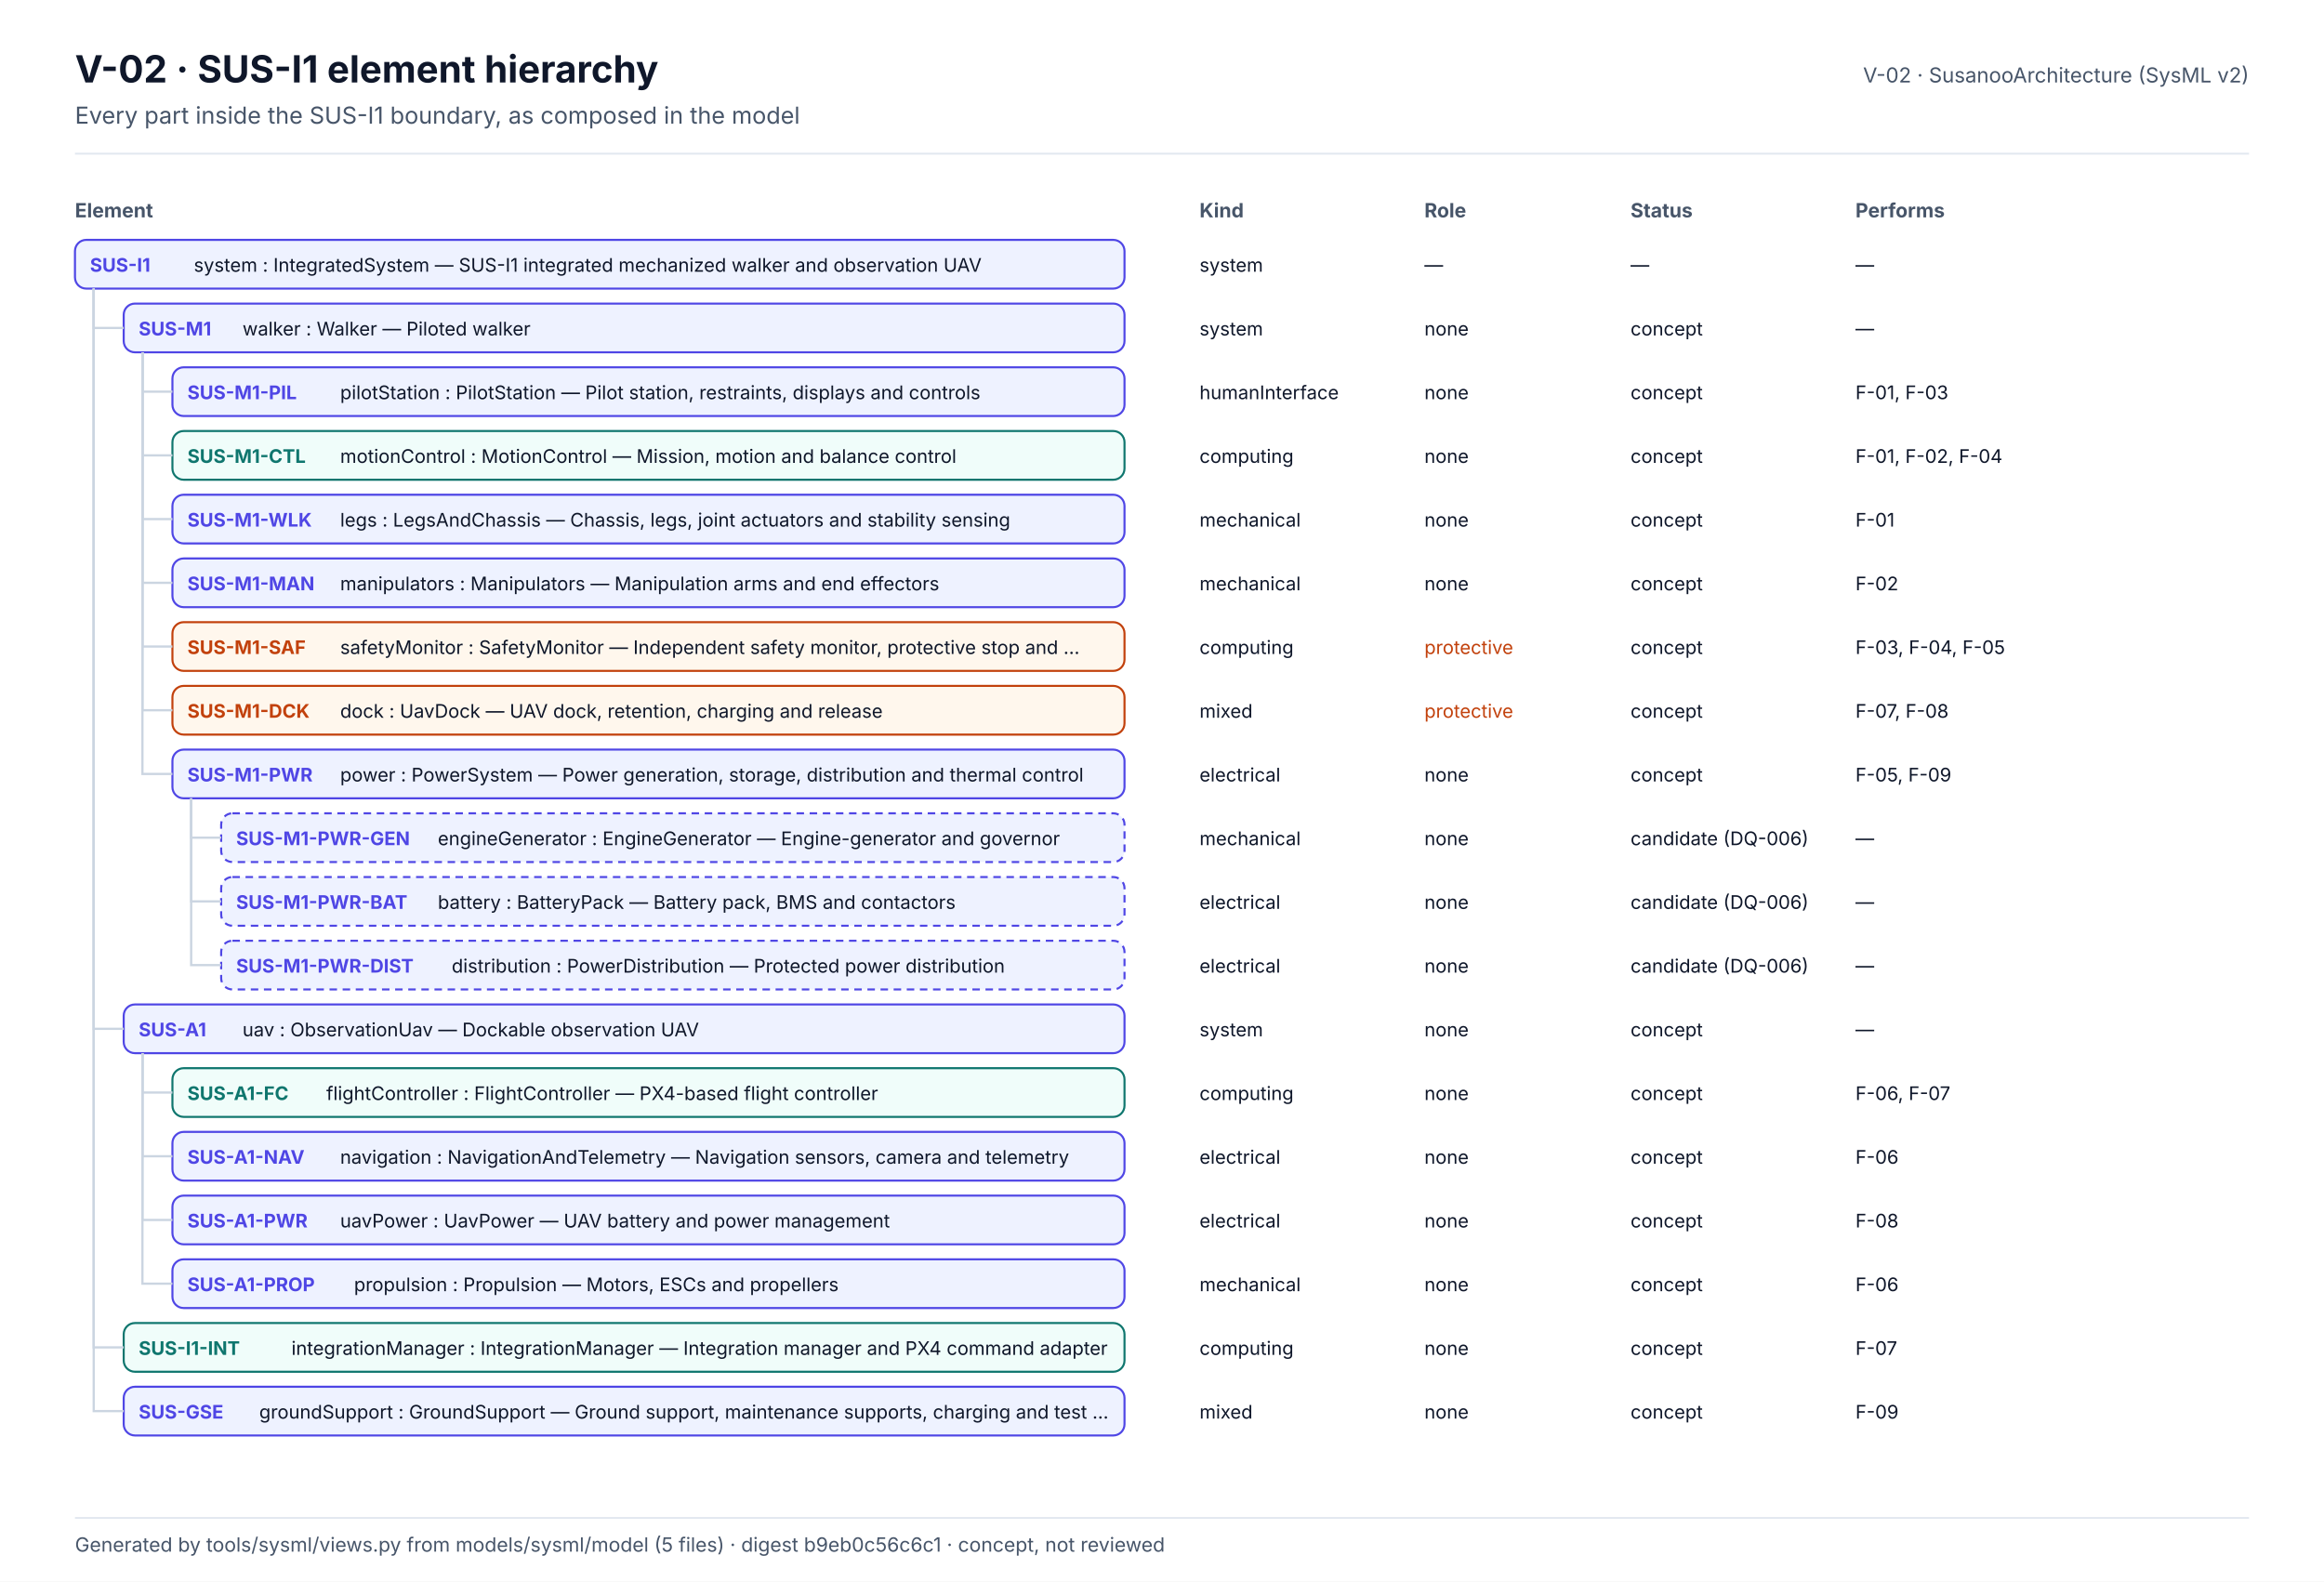
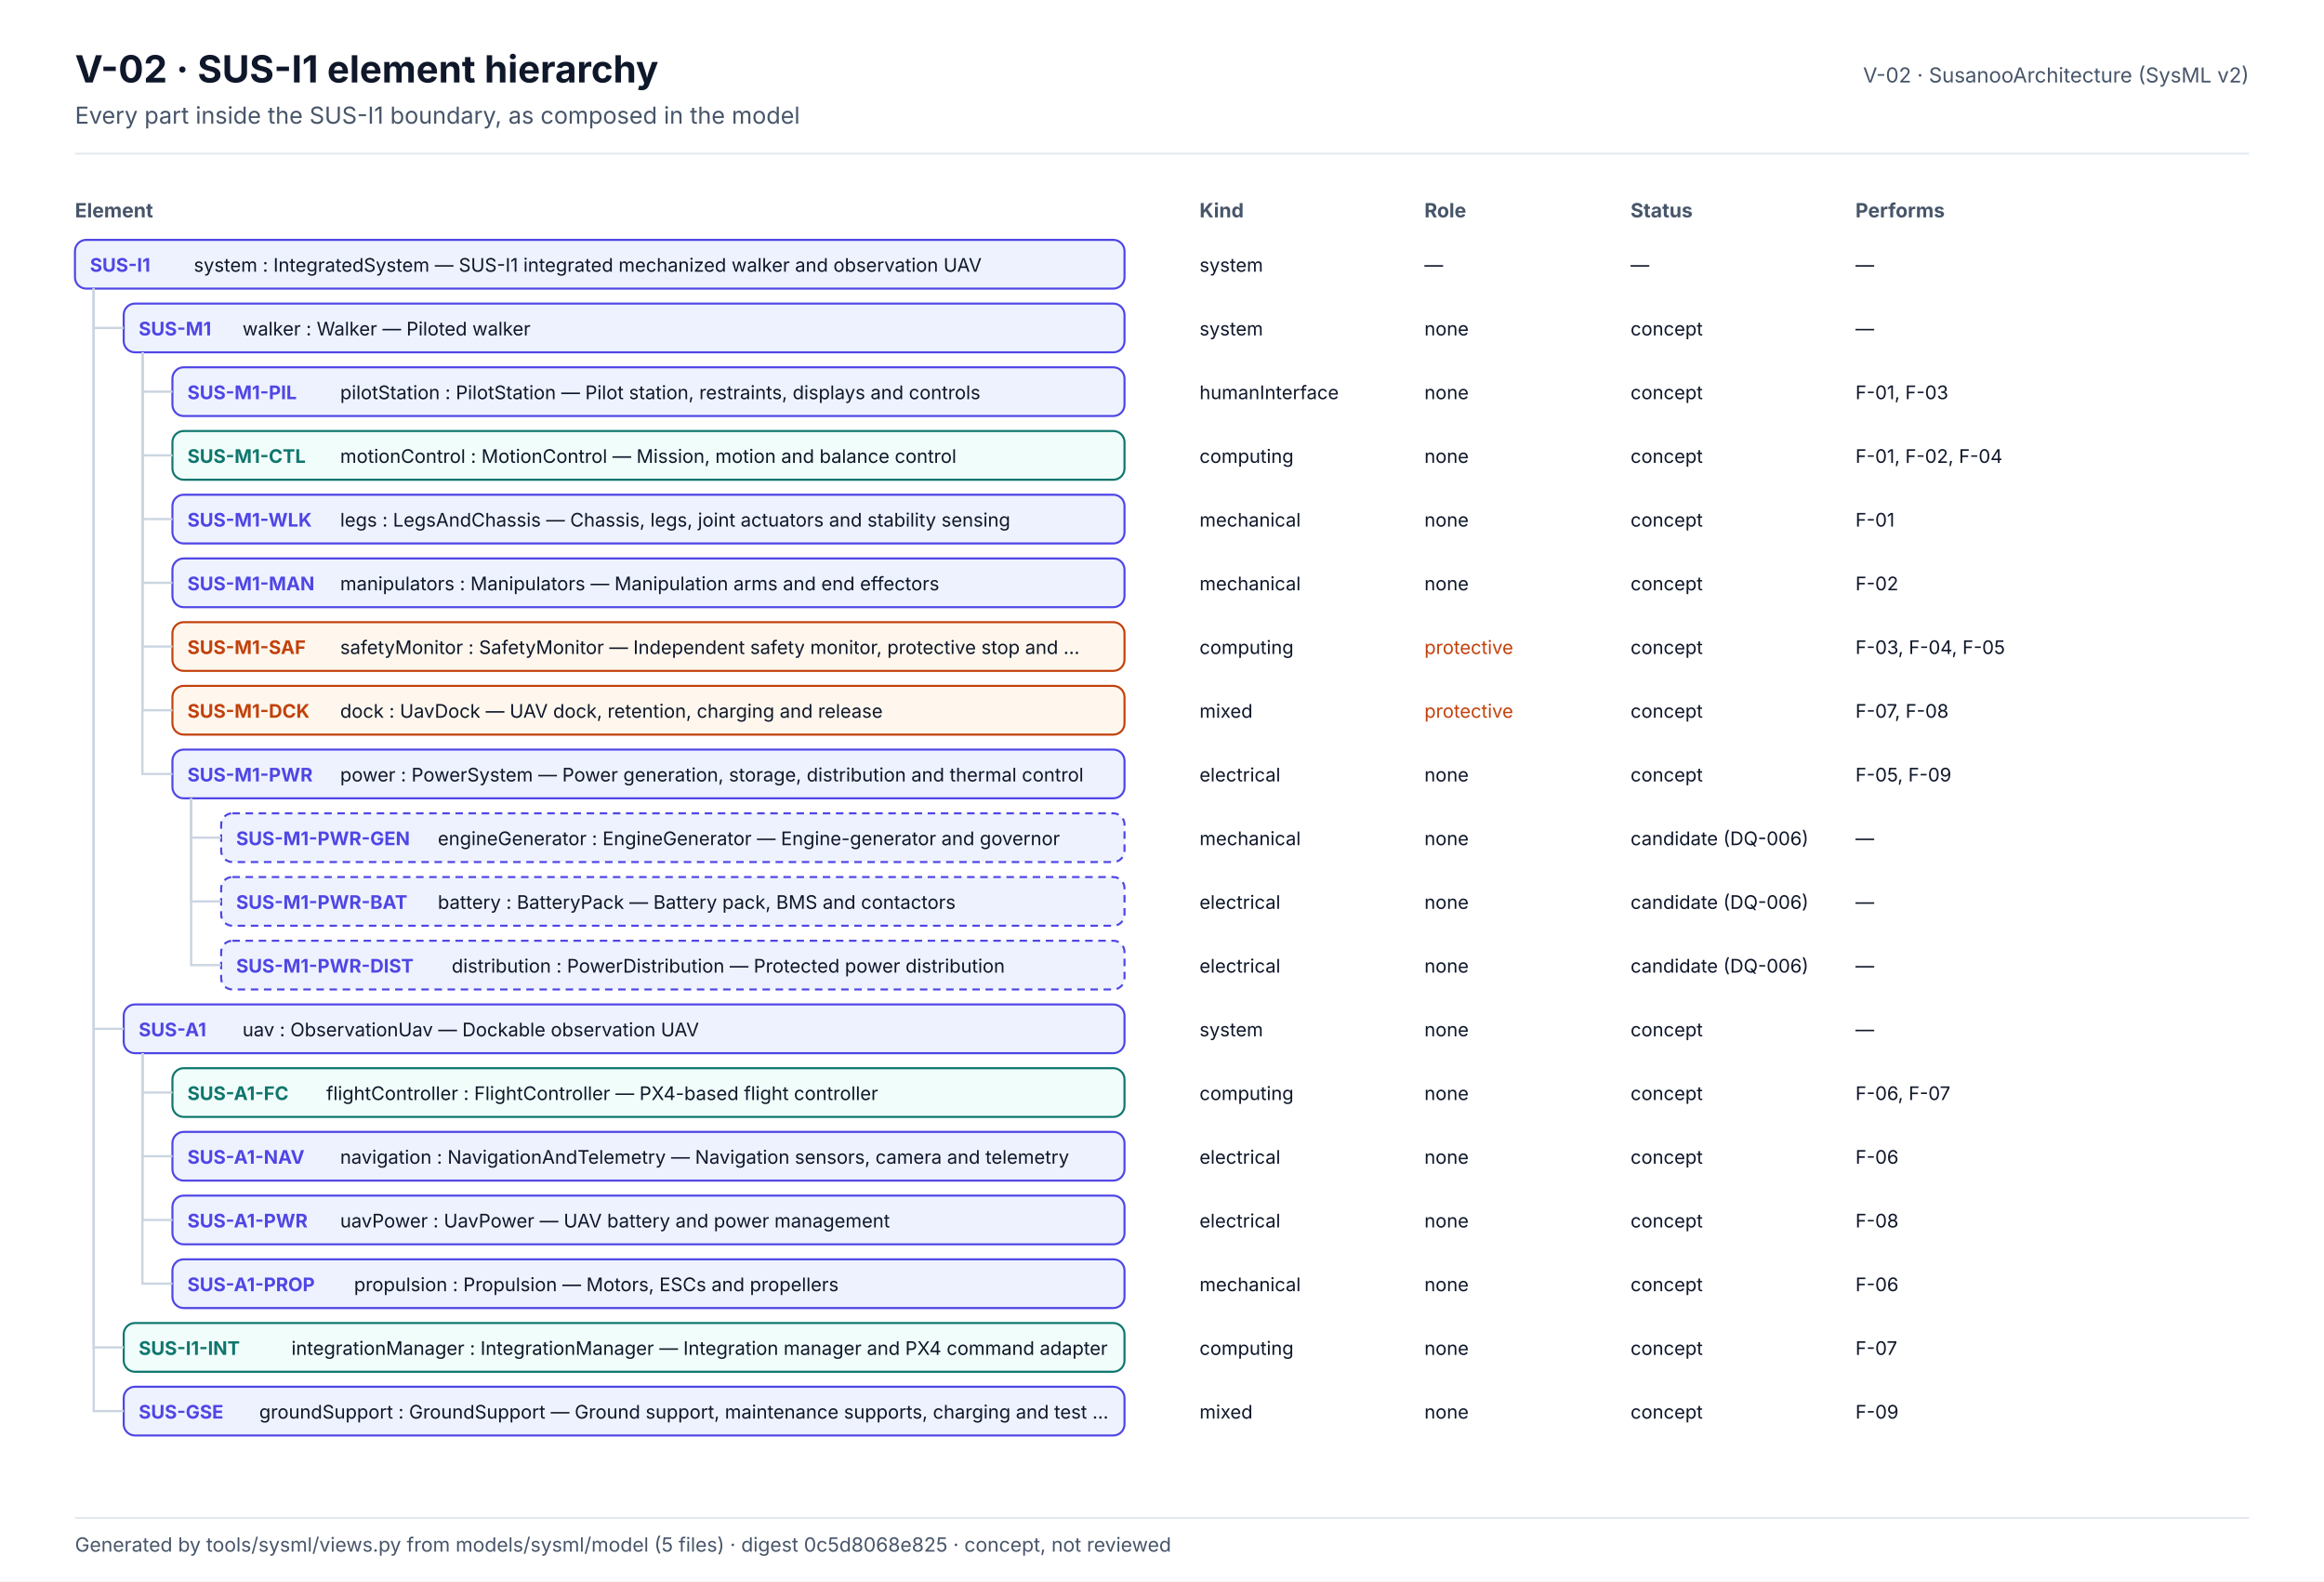
<svg xmlns="http://www.w3.org/2000/svg" width="1240" height="844" viewBox="0 0 1240 844" font-family="Inter, 'Segoe UI', Helvetica, Arial, sans-serif" role="img">
  <defs>
    <marker id="arr" viewBox="0 0 10 10" refX="9" refY="5" markerWidth="7" markerHeight="7" orient="auto-start-reverse">
      <path d="M0,0 L10,5 L0,10 z" fill="#475569" />
    </marker>
  </defs>
  <rect x="0" y="0" width="1240" height="844" rx="0" fill="#FFFFFF" stroke="none" stroke-width="0" />
  <text x="40" y="44" font-size="20" fill="#0F172A" font-weight="700">V-02 · SUS-I1 element hierarchy</text>
  <text x="40" y="66" font-size="12.5" fill="#475569">Every part inside the SUS-I1 boundary, as composed in the model</text>
  <text x="1200" y="44" font-size="11" fill="#475569" text-anchor="end">V-02 · SusanooArchitecture (SysML v2)</text>
  <line x1="40" y1="82" x2="1200" y2="82" stroke="#E2E8F0" stroke-width="1" />
  <text x="40" y="116" font-size="10.5" fill="#475569" font-weight="700">Element</text>
  <text x="640" y="116" font-size="10.5" fill="#475569" font-weight="700">Kind</text>
  <text x="760" y="116" font-size="10.5" fill="#475569" font-weight="700">Role</text>
  <text x="870" y="116" font-size="10.5" fill="#475569" font-weight="700">Status</text>
  <text x="990" y="116" font-size="10.5" fill="#475569" font-weight="700">Performs</text>
  <rect x="40" y="128" width="560" height="26" rx="6" fill="#EEF2FF" stroke="#4F46E5" stroke-width="1.1" />
  <text x="48" y="145" font-size="10" fill="#4F46E5" font-weight="700">SUS-I1</text>
  <text x="103.4" y="145" font-size="10" fill="#0F172A">system : IntegratedSystem — SUS-I1 integrated mechanized walker and observation UAV</text>
  <text x="640" y="145" font-size="10" fill="#0F172A">system</text>
  <text x="760" y="145" font-size="10" fill="#0F172A">—</text>
  <text x="870" y="145" font-size="10" fill="#0F172A">—</text>
  <text x="990" y="145" font-size="10" fill="#0F172A">—</text>
  <rect x="66" y="162" width="534" height="26" rx="6" fill="#EEF2FF" stroke="#4F46E5" stroke-width="1.1" />
  <text x="74" y="179" font-size="10" fill="#4F46E5" font-weight="700">SUS-M1</text>
  <text x="129.4" y="179" font-size="10" fill="#0F172A">walker : Walker — Piloted walker</text>
  <path d="M50,154 V175.0 H66" fill="none" stroke="#CBD5E1" stroke-width="1.2" />
  <text x="640" y="179" font-size="10" fill="#0F172A">system</text>
  <text x="760" y="179" font-size="10" fill="#0F172A">none</text>
  <text x="870" y="179" font-size="10" fill="#0F172A">concept</text>
  <text x="990" y="179" font-size="10" fill="#0F172A">—</text>
  <rect x="92" y="196" width="508" height="26" rx="6" fill="#EEF2FF" stroke="#4F46E5" stroke-width="1.1" />
  <text x="100" y="213" font-size="10" fill="#4F46E5" font-weight="700">SUS-M1-PIL</text>
  <text x="181.5" y="213" font-size="10" fill="#0F172A">pilotStation : PilotStation — Pilot station, restraints, displays and controls</text>
  <path d="M76,188 V209.0 H92" fill="none" stroke="#CBD5E1" stroke-width="1.2" />
  <text x="640" y="213" font-size="10" fill="#0F172A">humanInterface</text>
  <text x="760" y="213" font-size="10" fill="#0F172A">none</text>
  <text x="870" y="213" font-size="10" fill="#0F172A">concept</text>
  <text x="990" y="213" font-size="10" fill="#0F172A">F-01, F-03</text>
  <rect x="92" y="230" width="508" height="26" rx="6" fill="#F0FDFA" stroke="#0F766E" stroke-width="1.1" />
  <text x="100" y="247" font-size="10" fill="#0F766E" font-weight="700">SUS-M1-CTL</text>
  <text x="181.5" y="247" font-size="10" fill="#0F172A">motionControl : MotionControl — Mission, motion and balance control</text>
  <path d="M76,188 V243.0 H92" fill="none" stroke="#CBD5E1" stroke-width="1.2" />
  <text x="640" y="247" font-size="10" fill="#0F172A">computing</text>
  <text x="760" y="247" font-size="10" fill="#0F172A">none</text>
  <text x="870" y="247" font-size="10" fill="#0F172A">concept</text>
  <text x="990" y="247" font-size="10" fill="#0F172A">F-01, F-02, F-04</text>
  <rect x="92" y="264" width="508" height="26" rx="6" fill="#EEF2FF" stroke="#4F46E5" stroke-width="1.1" />
  <text x="100" y="281" font-size="10" fill="#4F46E5" font-weight="700">SUS-M1-WLK</text>
  <text x="181.5" y="281" font-size="10" fill="#0F172A">legs : LegsAndChassis — Chassis, legs, joint actuators and stability sensing</text>
  <path d="M76,188 V277.0 H92" fill="none" stroke="#CBD5E1" stroke-width="1.2" />
  <text x="640" y="281" font-size="10" fill="#0F172A">mechanical</text>
  <text x="760" y="281" font-size="10" fill="#0F172A">none</text>
  <text x="870" y="281" font-size="10" fill="#0F172A">concept</text>
  <text x="990" y="281" font-size="10" fill="#0F172A">F-01</text>
  <rect x="92" y="298" width="508" height="26" rx="6" fill="#EEF2FF" stroke="#4F46E5" stroke-width="1.1" />
  <text x="100" y="315" font-size="10" fill="#4F46E5" font-weight="700">SUS-M1-MAN</text>
  <text x="181.5" y="315" font-size="10" fill="#0F172A">manipulators : Manipulators — Manipulation arms and end effectors</text>
  <path d="M76,188 V311.0 H92" fill="none" stroke="#CBD5E1" stroke-width="1.2" />
  <text x="640" y="315" font-size="10" fill="#0F172A">mechanical</text>
  <text x="760" y="315" font-size="10" fill="#0F172A">none</text>
  <text x="870" y="315" font-size="10" fill="#0F172A">concept</text>
  <text x="990" y="315" font-size="10" fill="#0F172A">F-02</text>
  <rect x="92" y="332" width="508" height="26" rx="6" fill="#FFF7ED" stroke="#C2410C" stroke-width="1.1" />
  <text x="100" y="349" font-size="10" fill="#C2410C" font-weight="700">SUS-M1-SAF</text>
  <text x="181.5" y="349" font-size="10" fill="#0F172A">safetyMonitor : SafetyMonitor — Independent safety monitor, protective stop and …</text>
  <path d="M76,188 V345.0 H92" fill="none" stroke="#CBD5E1" stroke-width="1.2" />
  <text x="640" y="349" font-size="10" fill="#0F172A">computing</text>
  <text x="760" y="349" font-size="10" fill="#C2410C">protective</text>
  <text x="870" y="349" font-size="10" fill="#0F172A">concept</text>
  <text x="990" y="349" font-size="10" fill="#0F172A">F-03, F-04, F-05</text>
  <rect x="92" y="366" width="508" height="26" rx="6" fill="#FFF7ED" stroke="#C2410C" stroke-width="1.1" />
  <text x="100" y="383" font-size="10" fill="#C2410C" font-weight="700">SUS-M1-DCK</text>
  <text x="181.5" y="383" font-size="10" fill="#0F172A">dock : UavDock — UAV dock, retention, charging and release</text>
  <path d="M76,188 V379.0 H92" fill="none" stroke="#CBD5E1" stroke-width="1.2" />
  <text x="640" y="383" font-size="10" fill="#0F172A">mixed</text>
  <text x="760" y="383" font-size="10" fill="#C2410C">protective</text>
  <text x="870" y="383" font-size="10" fill="#0F172A">concept</text>
  <text x="990" y="383" font-size="10" fill="#0F172A">F-07, F-08</text>
  <rect x="92" y="400" width="508" height="26" rx="6" fill="#EEF2FF" stroke="#4F46E5" stroke-width="1.1" />
  <text x="100" y="417" font-size="10" fill="#4F46E5" font-weight="700">SUS-M1-PWR</text>
  <text x="181.5" y="417" font-size="10" fill="#0F172A">power : PowerSystem — Power generation, storage, distribution and thermal control</text>
  <path d="M76,188 V413.0 H92" fill="none" stroke="#CBD5E1" stroke-width="1.2" />
  <text x="640" y="417" font-size="10" fill="#0F172A">electrical</text>
  <text x="760" y="417" font-size="10" fill="#0F172A">none</text>
  <text x="870" y="417" font-size="10" fill="#0F172A">concept</text>
  <text x="990" y="417" font-size="10" fill="#0F172A">F-05, F-09</text>
  <rect x="118" y="434" width="482" height="26" rx="6" fill="#EEF2FF" stroke="#4F46E5" stroke-width="1.1" stroke-dasharray="4 3" />
  <text x="126" y="451" font-size="10" fill="#4F46E5" font-weight="700">SUS-M1-PWR-GEN</text>
  <text x="233.6" y="451" font-size="10" fill="#0F172A">engineGenerator : EngineGenerator — Engine-generator and governor</text>
  <path d="M102,426 V447.0 H118" fill="none" stroke="#CBD5E1" stroke-width="1.2" />
  <text x="640" y="451" font-size="10" fill="#0F172A">mechanical</text>
  <text x="760" y="451" font-size="10" fill="#0F172A">none</text>
  <text x="870" y="451" font-size="10" fill="#0F172A">candidate (DQ-006)</text>
  <text x="990" y="451" font-size="10" fill="#0F172A">—</text>
  <rect x="118" y="468" width="482" height="26" rx="6" fill="#EEF2FF" stroke="#4F46E5" stroke-width="1.1" stroke-dasharray="4 3" />
  <text x="126" y="485" font-size="10" fill="#4F46E5" font-weight="700">SUS-M1-PWR-BAT</text>
  <text x="233.6" y="485" font-size="10" fill="#0F172A">battery : BatteryPack — Battery pack, BMS and contactors</text>
  <path d="M102,426 V481.0 H118" fill="none" stroke="#CBD5E1" stroke-width="1.2" />
  <text x="640" y="485" font-size="10" fill="#0F172A">electrical</text>
  <text x="760" y="485" font-size="10" fill="#0F172A">none</text>
  <text x="870" y="485" font-size="10" fill="#0F172A">candidate (DQ-006)</text>
  <text x="990" y="485" font-size="10" fill="#0F172A">—</text>
  <rect x="118" y="502" width="482" height="26" rx="6" fill="#EEF2FF" stroke="#4F46E5" stroke-width="1.1" stroke-dasharray="4 3" />
  <text x="126" y="519" font-size="10" fill="#4F46E5" font-weight="700">SUS-M1-PWR-DIST</text>
  <text x="241" y="519" font-size="10" fill="#0F172A">distribution : PowerDistribution — Protected power distribution</text>
  <path d="M102,426 V515.0 H118" fill="none" stroke="#CBD5E1" stroke-width="1.2" />
  <text x="640" y="519" font-size="10" fill="#0F172A">electrical</text>
  <text x="760" y="519" font-size="10" fill="#0F172A">none</text>
  <text x="870" y="519" font-size="10" fill="#0F172A">candidate (DQ-006)</text>
  <text x="990" y="519" font-size="10" fill="#0F172A">—</text>
  <rect x="66" y="536" width="534" height="26" rx="6" fill="#EEF2FF" stroke="#4F46E5" stroke-width="1.1" />
  <text x="74" y="553" font-size="10" fill="#4F46E5" font-weight="700">SUS-A1</text>
  <text x="129.4" y="553" font-size="10" fill="#0F172A">uav : ObservationUav — Dockable observation UAV</text>
  <path d="M50,154 V549.0 H66" fill="none" stroke="#CBD5E1" stroke-width="1.2" />
  <text x="640" y="553" font-size="10" fill="#0F172A">system</text>
  <text x="760" y="553" font-size="10" fill="#0F172A">none</text>
  <text x="870" y="553" font-size="10" fill="#0F172A">concept</text>
  <text x="990" y="553" font-size="10" fill="#0F172A">—</text>
  <rect x="92" y="570" width="508" height="26" rx="6" fill="#F0FDFA" stroke="#0F766E" stroke-width="1.1" />
  <text x="100" y="587" font-size="10" fill="#0F766E" font-weight="700">SUS-A1-FC</text>
  <text x="174.1" y="587" font-size="10" fill="#0F172A">flightController : FlightController — PX4-based flight controller</text>
  <path d="M76,562 V583.0 H92" fill="none" stroke="#CBD5E1" stroke-width="1.2" />
  <text x="640" y="587" font-size="10" fill="#0F172A">computing</text>
  <text x="760" y="587" font-size="10" fill="#0F172A">none</text>
  <text x="870" y="587" font-size="10" fill="#0F172A">concept</text>
  <text x="990" y="587" font-size="10" fill="#0F172A">F-06, F-07</text>
  <rect x="92" y="604" width="508" height="26" rx="6" fill="#EEF2FF" stroke="#4F46E5" stroke-width="1.1" />
  <text x="100" y="621" font-size="10" fill="#4F46E5" font-weight="700">SUS-A1-NAV</text>
  <text x="181.5" y="621" font-size="10" fill="#0F172A">navigation : NavigationAndTelemetry — Navigation sensors, camera and telemetry</text>
  <path d="M76,562 V617.0 H92" fill="none" stroke="#CBD5E1" stroke-width="1.2" />
  <text x="640" y="621" font-size="10" fill="#0F172A">electrical</text>
  <text x="760" y="621" font-size="10" fill="#0F172A">none</text>
  <text x="870" y="621" font-size="10" fill="#0F172A">concept</text>
  <text x="990" y="621" font-size="10" fill="#0F172A">F-06</text>
  <rect x="92" y="638" width="508" height="26" rx="6" fill="#EEF2FF" stroke="#4F46E5" stroke-width="1.1" />
  <text x="100" y="655" font-size="10" fill="#4F46E5" font-weight="700">SUS-A1-PWR</text>
  <text x="181.5" y="655" font-size="10" fill="#0F172A">uavPower : UavPower — UAV battery and power management</text>
  <path d="M76,562 V651.0 H92" fill="none" stroke="#CBD5E1" stroke-width="1.2" />
  <text x="640" y="655" font-size="10" fill="#0F172A">electrical</text>
  <text x="760" y="655" font-size="10" fill="#0F172A">none</text>
  <text x="870" y="655" font-size="10" fill="#0F172A">concept</text>
  <text x="990" y="655" font-size="10" fill="#0F172A">F-08</text>
  <rect x="92" y="672" width="508" height="26" rx="6" fill="#EEF2FF" stroke="#4F46E5" stroke-width="1.1" />
  <text x="100" y="689" font-size="10" fill="#4F46E5" font-weight="700">SUS-A1-PROP</text>
  <text x="188.9" y="689" font-size="10" fill="#0F172A">propulsion : Propulsion — Motors, ESCs and propellers</text>
  <path d="M76,562 V685.0 H92" fill="none" stroke="#CBD5E1" stroke-width="1.2" />
  <text x="640" y="689" font-size="10" fill="#0F172A">mechanical</text>
  <text x="760" y="689" font-size="10" fill="#0F172A">none</text>
  <text x="870" y="689" font-size="10" fill="#0F172A">concept</text>
  <text x="990" y="689" font-size="10" fill="#0F172A">F-06</text>
  <rect x="66" y="706" width="534" height="26" rx="6" fill="#F0FDFA" stroke="#0F766E" stroke-width="1.1" />
  <text x="74" y="723" font-size="10" fill="#0F766E" font-weight="700">SUS-I1-INT</text>
  <text x="155.5" y="723" font-size="10" fill="#0F172A">integrationManager : IntegrationManager — Integration manager and PX4 command adapter</text>
  <path d="M50,154 V719.0 H66" fill="none" stroke="#CBD5E1" stroke-width="1.2" />
  <text x="640" y="723" font-size="10" fill="#0F172A">computing</text>
  <text x="760" y="723" font-size="10" fill="#0F172A">none</text>
  <text x="870" y="723" font-size="10" fill="#0F172A">concept</text>
  <text x="990" y="723" font-size="10" fill="#0F172A">F-07</text>
  <rect x="66" y="740" width="534" height="26" rx="6" fill="#EEF2FF" stroke="#4F46E5" stroke-width="1.1" />
  <text x="74" y="757" font-size="10" fill="#4F46E5" font-weight="700">SUS-GSE</text>
  <text x="138.3" y="757" font-size="10" fill="#0F172A">groundSupport : GroundSupport — Ground support, maintenance supports, charging and test …</text>
  <path d="M50,154 V753.0 H66" fill="none" stroke="#CBD5E1" stroke-width="1.2" />
  <text x="640" y="757" font-size="10" fill="#0F172A">mixed</text>
  <text x="760" y="757" font-size="10" fill="#0F172A">none</text>
  <text x="870" y="757" font-size="10" fill="#0F172A">concept</text>
  <text x="990" y="757" font-size="10" fill="#0F172A">F-09</text>
  <line x1="40" y1="810" x2="1200" y2="810" stroke="#E2E8F0" stroke-width="1" />
-   <text x="40" y="828" font-size="10.5" fill="#475569">Generated by tools/sysml/views.py from models/sysml/model (5 files) · digest b9eb0c56c6c1 · concept, not reviewed</text>
+   <text x="40" y="828" font-size="10.5" fill="#475569">Generated by tools/sysml/views.py from models/sysml/model (5 files) · digest 0c5d8068e825 · concept, not reviewed</text>
</svg>
